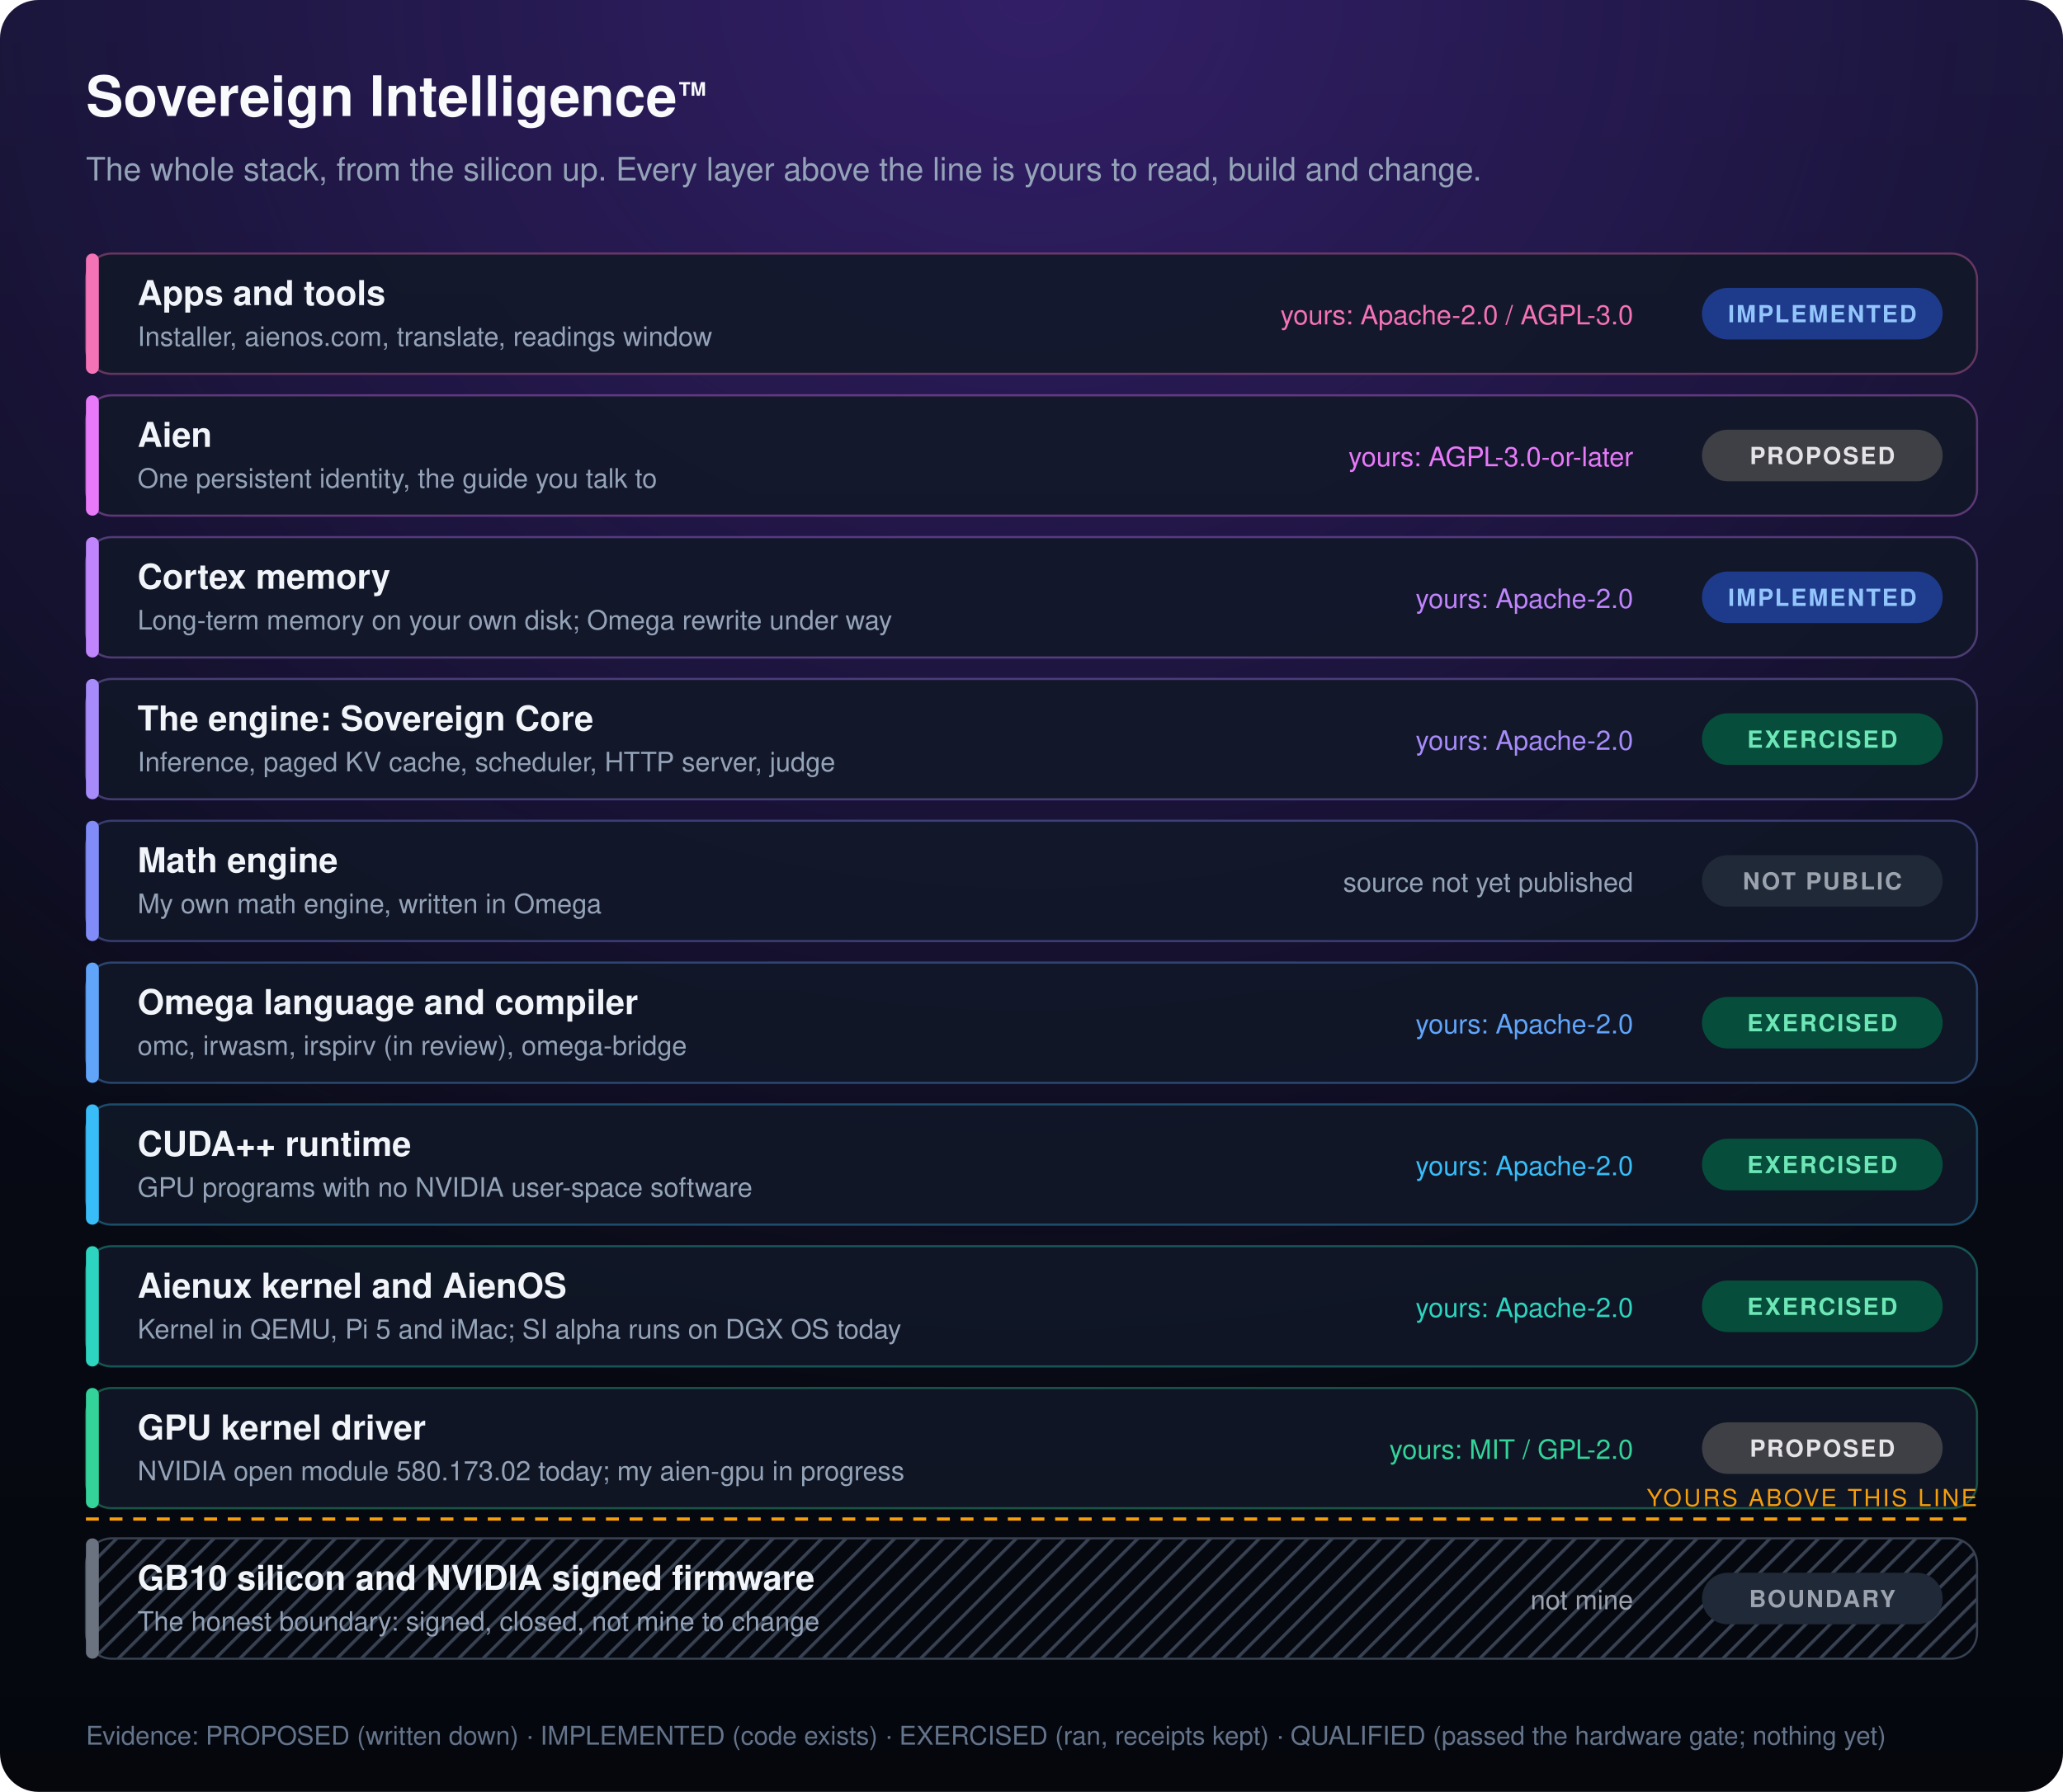
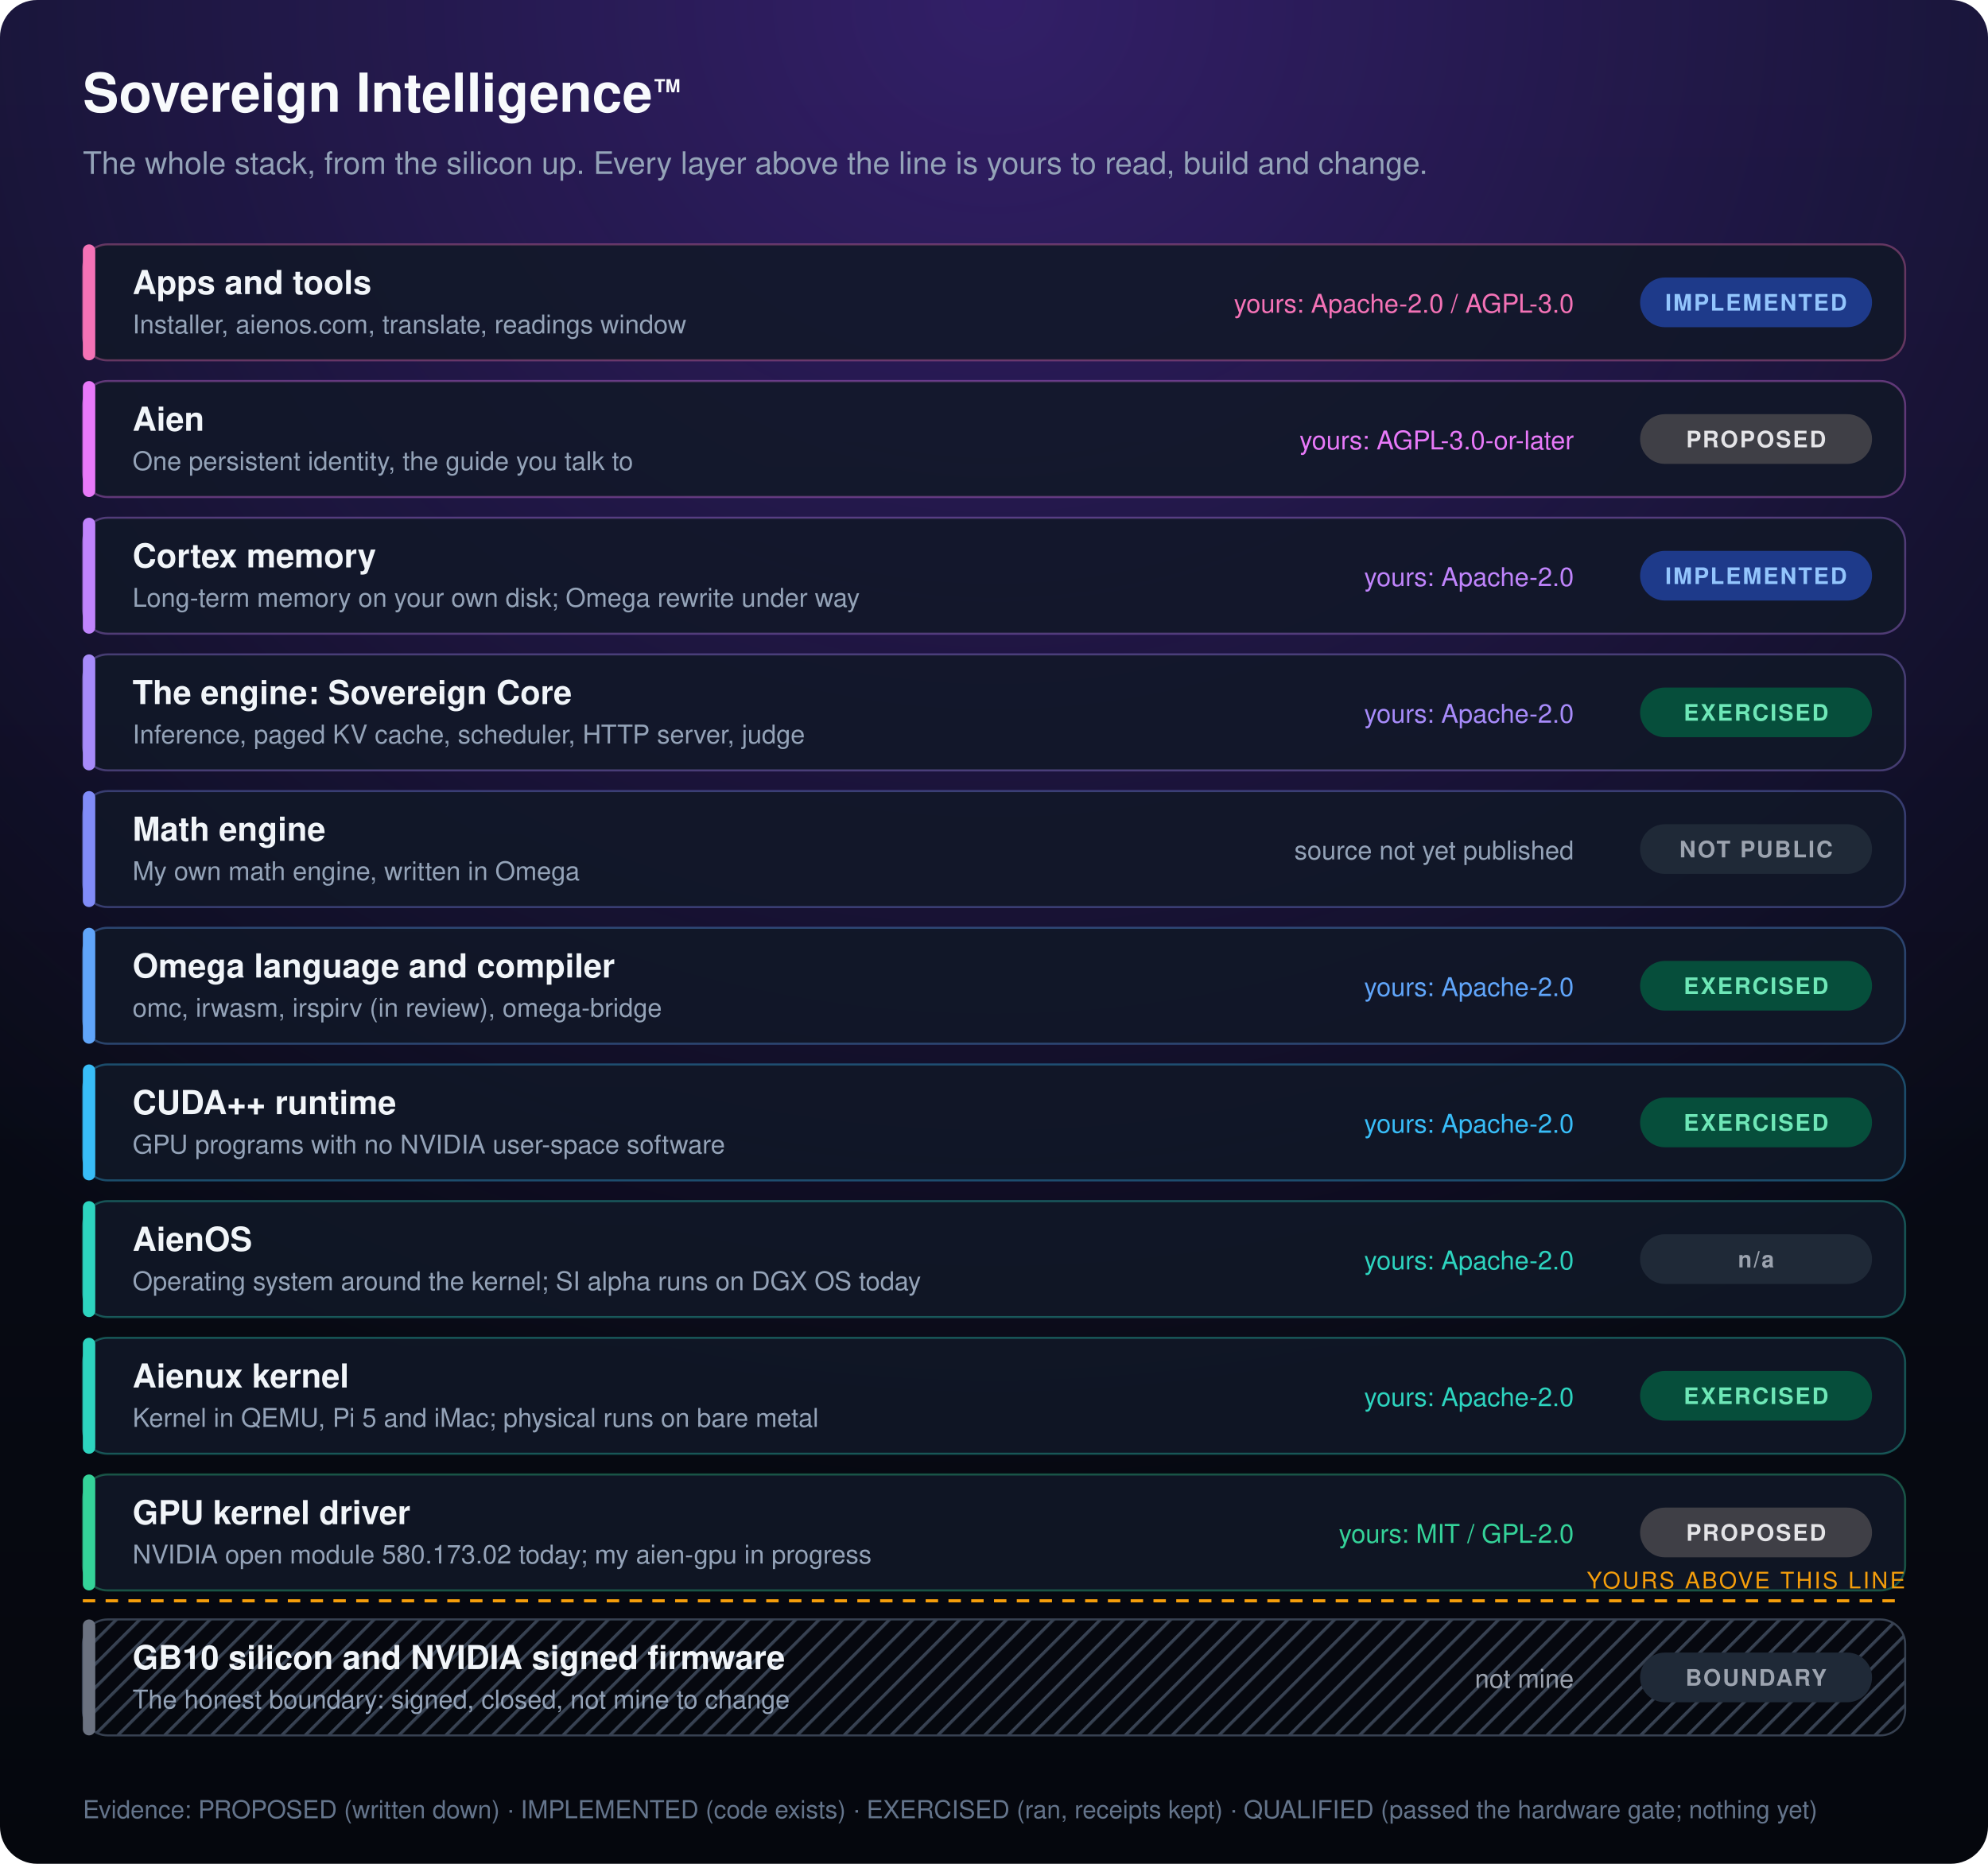
- <svg xmlns="http://www.w3.org/2000/svg" width="960" height="834" viewBox="0 0 960 834" role="img" aria-labelledby="t d">
+ <svg xmlns="http://www.w3.org/2000/svg" width="960" height="900" viewBox="0 0 960 900" role="img" aria-labelledby="t d">
  <defs>
    <linearGradient id="bg" x1="0" y1="0" x2="0" y2="1">
      <stop offset="0" stop-color="#0b1020" />
      <stop offset="1" stop-color="#05070d" />
    </linearGradient>
    <radialGradient id="glow" cx="0.5" cy="0" r="0.8">
      <stop offset="0" stop-color="#7c3aed" stop-opacity="0.35" />
      <stop offset="1" stop-color="#7c3aed" stop-opacity="0" />
    </radialGradient>
    <pattern id="hatch" width="8" height="8" patternUnits="userSpaceOnUse" patternTransform="rotate(45)">
      <line x1="0" y1="0" x2="0" y2="8" stroke="#374151" stroke-width="3" />
    </pattern>
  </defs>
-   <rect width="960" height="834" rx="18" fill="url(#bg)" />
-   <rect width="960" height="834" rx="18" fill="url(#glow)" />
+   <rect width="960" height="900" rx="18" fill="url(#bg)" />
+   <rect width="960" height="900" rx="18" fill="url(#glow)" />
  <text x="40" y="54" font-family="-apple-system,BlinkMacSystemFont,'Segoe UI',Helvetica,Arial,sans-serif" font-size="26" font-weight="700" fill="#f8fafc">Sovereign Intelligence<tspan font-size="14" baseline-shift="super">™</tspan>
  </text>
  <text x="40" y="84" font-family="-apple-system,BlinkMacSystemFont,'Segoe UI',Helvetica,Arial,sans-serif" font-size="15" fill="#94a3b8">The whole stack, from the silicon up. Every layer above the line is yours to read, build and change.</text>
  <rect x="40" y="118" width="880" height="56" rx="12" fill="#111827" fill-opacity="0.85" stroke="#f472b6" stroke-opacity="0.35" />
  <rect x="40" y="118" width="6" height="56" rx="3" fill="#f472b6" />
  <text x="64" y="142" font-family="-apple-system,BlinkMacSystemFont,'Segoe UI',Helvetica,Arial,sans-serif" font-size="16" font-weight="600" fill="#f1f5f9">Apps and tools</text>
  <text x="64" y="161" font-family="-apple-system,BlinkMacSystemFont,'Segoe UI',Helvetica,Arial,sans-serif" font-size="12.5" fill="#94a3b8">Installer, aienos.com, translate, readings window</text>
  <text x="760" y="151" text-anchor="end" font-family="-apple-system,BlinkMacSystemFont,'Segoe UI',Helvetica,Arial,sans-serif" font-size="12.5" fill="#f472b6">yours: Apache-2.0 / AGPL-3.0</text>
  <rect x="792" y="134" width="112" height="24" rx="12" fill="#1e3a8a" />
  <text x="848.0" y="150" text-anchor="middle" font-family="-apple-system,BlinkMacSystemFont,'Segoe UI',Helvetica,Arial,sans-serif" font-size="11" font-weight="700" letter-spacing="0.8" fill="#93c5fd">IMPLEMENTED</text>
  <rect x="40" y="184" width="880" height="56" rx="12" fill="#111827" fill-opacity="0.85" stroke="#e879f9" stroke-opacity="0.35" />
  <rect x="40" y="184" width="6" height="56" rx="3" fill="#e879f9" />
  <text x="64" y="208" font-family="-apple-system,BlinkMacSystemFont,'Segoe UI',Helvetica,Arial,sans-serif" font-size="16" font-weight="600" fill="#f1f5f9">Aien</text>
  <text x="64" y="227" font-family="-apple-system,BlinkMacSystemFont,'Segoe UI',Helvetica,Arial,sans-serif" font-size="12.5" fill="#94a3b8">One persistent identity, the guide you talk to</text>
  <text x="760" y="217" text-anchor="end" font-family="-apple-system,BlinkMacSystemFont,'Segoe UI',Helvetica,Arial,sans-serif" font-size="12.5" fill="#e879f9">yours: AGPL-3.0-or-later</text>
  <rect x="792" y="200" width="112" height="24" rx="12" fill="#3f3f46" />
  <text x="848.0" y="216" text-anchor="middle" font-family="-apple-system,BlinkMacSystemFont,'Segoe UI',Helvetica,Arial,sans-serif" font-size="11" font-weight="700" letter-spacing="0.8" fill="#e4e4e7">PROPOSED</text>
  <rect x="40" y="250" width="880" height="56" rx="12" fill="#111827" fill-opacity="0.85" stroke="#c084fc" stroke-opacity="0.35" />
  <rect x="40" y="250" width="6" height="56" rx="3" fill="#c084fc" />
  <text x="64" y="274" font-family="-apple-system,BlinkMacSystemFont,'Segoe UI',Helvetica,Arial,sans-serif" font-size="16" font-weight="600" fill="#f1f5f9">Cortex memory</text>
  <text x="64" y="293" font-family="-apple-system,BlinkMacSystemFont,'Segoe UI',Helvetica,Arial,sans-serif" font-size="12.5" fill="#94a3b8">Long-term memory on your own disk; Omega rewrite under way</text>
  <text x="760" y="283" text-anchor="end" font-family="-apple-system,BlinkMacSystemFont,'Segoe UI',Helvetica,Arial,sans-serif" font-size="12.5" fill="#c084fc">yours: Apache-2.0</text>
  <rect x="792" y="266" width="112" height="24" rx="12" fill="#1e3a8a" />
  <text x="848.0" y="282" text-anchor="middle" font-family="-apple-system,BlinkMacSystemFont,'Segoe UI',Helvetica,Arial,sans-serif" font-size="11" font-weight="700" letter-spacing="0.8" fill="#93c5fd">IMPLEMENTED</text>
  <rect x="40" y="316" width="880" height="56" rx="12" fill="#111827" fill-opacity="0.85" stroke="#a78bfa" stroke-opacity="0.35" />
  <rect x="40" y="316" width="6" height="56" rx="3" fill="#a78bfa" />
  <text x="64" y="340" font-family="-apple-system,BlinkMacSystemFont,'Segoe UI',Helvetica,Arial,sans-serif" font-size="16" font-weight="600" fill="#f1f5f9">The engine: Sovereign Core</text>
  <text x="64" y="359" font-family="-apple-system,BlinkMacSystemFont,'Segoe UI',Helvetica,Arial,sans-serif" font-size="12.5" fill="#94a3b8">Inference, paged KV cache, scheduler, HTTP server, judge</text>
  <text x="760" y="349" text-anchor="end" font-family="-apple-system,BlinkMacSystemFont,'Segoe UI',Helvetica,Arial,sans-serif" font-size="12.5" fill="#a78bfa">yours: Apache-2.0</text>
  <rect x="792" y="332" width="112" height="24" rx="12" fill="#064e3b" />
  <text x="848.0" y="348" text-anchor="middle" font-family="-apple-system,BlinkMacSystemFont,'Segoe UI',Helvetica,Arial,sans-serif" font-size="11" font-weight="700" letter-spacing="0.8" fill="#6ee7b7">EXERCISED</text>
  <rect x="40" y="382" width="880" height="56" rx="12" fill="#111827" fill-opacity="0.85" stroke="#818cf8" stroke-opacity="0.35" />
  <rect x="40" y="382" width="6" height="56" rx="3" fill="#818cf8" />
  <text x="64" y="406" font-family="-apple-system,BlinkMacSystemFont,'Segoe UI',Helvetica,Arial,sans-serif" font-size="16" font-weight="600" fill="#f1f5f9">Math engine</text>
  <text x="64" y="425" font-family="-apple-system,BlinkMacSystemFont,'Segoe UI',Helvetica,Arial,sans-serif" font-size="12.5" fill="#94a3b8">My own math engine, written in Omega</text>
  <text x="760" y="415" text-anchor="end" font-family="-apple-system,BlinkMacSystemFont,'Segoe UI',Helvetica,Arial,sans-serif" font-size="12.5" fill="#94a3b8">source not yet published</text>
  <rect x="792" y="398" width="112" height="24" rx="12" fill="#1f2937" />
  <text x="848.0" y="414" text-anchor="middle" font-family="-apple-system,BlinkMacSystemFont,'Segoe UI',Helvetica,Arial,sans-serif" font-size="11" font-weight="700" letter-spacing="0.8" fill="#9ca3af">NOT PUBLIC</text>
  <rect x="40" y="448" width="880" height="56" rx="12" fill="#111827" fill-opacity="0.85" stroke="#60a5fa" stroke-opacity="0.35" />
  <rect x="40" y="448" width="6" height="56" rx="3" fill="#60a5fa" />
  <text x="64" y="472" font-family="-apple-system,BlinkMacSystemFont,'Segoe UI',Helvetica,Arial,sans-serif" font-size="16" font-weight="600" fill="#f1f5f9">Omega language and compiler</text>
  <text x="64" y="491" font-family="-apple-system,BlinkMacSystemFont,'Segoe UI',Helvetica,Arial,sans-serif" font-size="12.5" fill="#94a3b8">omc, irwasm, irspirv (in review), omega-bridge</text>
  <text x="760" y="481" text-anchor="end" font-family="-apple-system,BlinkMacSystemFont,'Segoe UI',Helvetica,Arial,sans-serif" font-size="12.5" fill="#60a5fa">yours: Apache-2.0</text>
  <rect x="792" y="464" width="112" height="24" rx="12" fill="#064e3b" />
  <text x="848.0" y="480" text-anchor="middle" font-family="-apple-system,BlinkMacSystemFont,'Segoe UI',Helvetica,Arial,sans-serif" font-size="11" font-weight="700" letter-spacing="0.8" fill="#6ee7b7">EXERCISED</text>
  <rect x="40" y="514" width="880" height="56" rx="12" fill="#111827" fill-opacity="0.85" stroke="#38bdf8" stroke-opacity="0.35" />
  <rect x="40" y="514" width="6" height="56" rx="3" fill="#38bdf8" />
  <text x="64" y="538" font-family="-apple-system,BlinkMacSystemFont,'Segoe UI',Helvetica,Arial,sans-serif" font-size="16" font-weight="600" fill="#f1f5f9">CUDA++ runtime</text>
  <text x="64" y="557" font-family="-apple-system,BlinkMacSystemFont,'Segoe UI',Helvetica,Arial,sans-serif" font-size="12.5" fill="#94a3b8">GPU programs with no NVIDIA user-space software</text>
  <text x="760" y="547" text-anchor="end" font-family="-apple-system,BlinkMacSystemFont,'Segoe UI',Helvetica,Arial,sans-serif" font-size="12.5" fill="#38bdf8">yours: Apache-2.0</text>
  <rect x="792" y="530" width="112" height="24" rx="12" fill="#064e3b" />
  <text x="848.0" y="546" text-anchor="middle" font-family="-apple-system,BlinkMacSystemFont,'Segoe UI',Helvetica,Arial,sans-serif" font-size="11" font-weight="700" letter-spacing="0.8" fill="#6ee7b7">EXERCISED</text>
  <rect x="40" y="580" width="880" height="56" rx="12" fill="#111827" fill-opacity="0.85" stroke="#2dd4bf" stroke-opacity="0.35" />
  <rect x="40" y="580" width="6" height="56" rx="3" fill="#2dd4bf" />
-   <text x="64" y="604" font-family="-apple-system,BlinkMacSystemFont,'Segoe UI',Helvetica,Arial,sans-serif" font-size="16" font-weight="600" fill="#f1f5f9">Aienux kernel and AienOS</text>
-   <text x="64" y="623" font-family="-apple-system,BlinkMacSystemFont,'Segoe UI',Helvetica,Arial,sans-serif" font-size="12.5" fill="#94a3b8">Kernel in QEMU, Pi 5 and iMac; SI alpha runs on DGX OS today</text>
+   <text x="64" y="604" font-family="-apple-system,BlinkMacSystemFont,'Segoe UI',Helvetica,Arial,sans-serif" font-size="16" font-weight="600" fill="#f1f5f9">AienOS</text>
+   <text x="64" y="623" font-family="-apple-system,BlinkMacSystemFont,'Segoe UI',Helvetica,Arial,sans-serif" font-size="12.5" fill="#94a3b8">Operating system around the kernel; SI alpha runs on DGX OS today</text>
  <text x="760" y="613" text-anchor="end" font-family="-apple-system,BlinkMacSystemFont,'Segoe UI',Helvetica,Arial,sans-serif" font-size="12.5" fill="#2dd4bf">yours: Apache-2.0</text>
-   <rect x="792" y="596" width="112" height="24" rx="12" fill="#064e3b" />
-   <text x="848.0" y="612" text-anchor="middle" font-family="-apple-system,BlinkMacSystemFont,'Segoe UI',Helvetica,Arial,sans-serif" font-size="11" font-weight="700" letter-spacing="0.8" fill="#6ee7b7">EXERCISED</text>
-   <rect x="40" y="646" width="880" height="56" rx="12" fill="#111827" fill-opacity="0.85" stroke="#34d399" stroke-opacity="0.35" />
-   <rect x="40" y="646" width="6" height="56" rx="3" fill="#34d399" />
-   <text x="64" y="670" font-family="-apple-system,BlinkMacSystemFont,'Segoe UI',Helvetica,Arial,sans-serif" font-size="16" font-weight="600" fill="#f1f5f9">GPU kernel driver</text>
-   <text x="64" y="689" font-family="-apple-system,BlinkMacSystemFont,'Segoe UI',Helvetica,Arial,sans-serif" font-size="12.5" fill="#94a3b8">NVIDIA open module 580.173.02 today; my aien-gpu in progress</text>
-   <text x="760" y="679" text-anchor="end" font-family="-apple-system,BlinkMacSystemFont,'Segoe UI',Helvetica,Arial,sans-serif" font-size="12.5" fill="#34d399">yours: MIT / GPL-2.0</text>
-   <rect x="792" y="662" width="112" height="24" rx="12" fill="#3f3f46" />
-   <text x="848.0" y="678" text-anchor="middle" font-family="-apple-system,BlinkMacSystemFont,'Segoe UI',Helvetica,Arial,sans-serif" font-size="11" font-weight="700" letter-spacing="0.8" fill="#e4e4e7">PROPOSED</text>
-   <line x1="40" y1="707.0" x2="920" y2="707.0" stroke="#f59e0b" stroke-width="1.5" stroke-dasharray="6 5" />
-   <text x="920" y="701.0" text-anchor="end" font-family="-apple-system,BlinkMacSystemFont,'Segoe UI',Helvetica,Arial,sans-serif" font-size="11" fill="#f59e0b" letter-spacing="1">YOURS ABOVE THIS LINE</text>
-   <rect x="40" y="716" width="880" height="56" rx="12" fill="url(#hatch)" stroke="#374151" />
-   <rect x="40" y="716" width="6" height="56" rx="3" fill="#6b7280" />
-   <text x="64" y="740" font-family="-apple-system,BlinkMacSystemFont,'Segoe UI',Helvetica,Arial,sans-serif" font-size="16" font-weight="600" fill="#f1f5f9">GB10 silicon and NVIDIA signed firmware</text>
-   <text x="64" y="759" font-family="-apple-system,BlinkMacSystemFont,'Segoe UI',Helvetica,Arial,sans-serif" font-size="12.5" fill="#94a3b8">The honest boundary: signed, closed, not mine to change</text>
-   <text x="760" y="749" text-anchor="end" font-family="-apple-system,BlinkMacSystemFont,'Segoe UI',Helvetica,Arial,sans-serif" font-size="12.5" fill="#9ca3af">not mine</text>
-   <rect x="792" y="732" width="112" height="24" rx="12" fill="#1f2937" />
-   <text x="848.0" y="748" text-anchor="middle" font-family="-apple-system,BlinkMacSystemFont,'Segoe UI',Helvetica,Arial,sans-serif" font-size="11" font-weight="700" letter-spacing="0.8" fill="#9ca3af">BOUNDARY</text>
-   <text x="40" y="812" font-family="-apple-system,BlinkMacSystemFont,'Segoe UI',Helvetica,Arial,sans-serif" font-size="12" fill="#64748b">Evidence: PROPOSED (written down) · IMPLEMENTED (code exists) · EXERCISED (ran, receipts kept) · QUALIFIED (passed the hardware gate; nothing yet)</text>
+   <rect x="792" y="596" width="112" height="24" rx="12" fill="#1f2937" />
+   <text x="848.0" y="612" text-anchor="middle" font-family="-apple-system,BlinkMacSystemFont,'Segoe UI',Helvetica,Arial,sans-serif" font-size="11" font-weight="700" letter-spacing="0.8" fill="#9ca3af">n/a</text>
+   <rect x="40" y="646" width="880" height="56" rx="12" fill="#111827" fill-opacity="0.85" stroke="#2dd4bf" stroke-opacity="0.35" />
+   <rect x="40" y="646" width="6" height="56" rx="3" fill="#2dd4bf" />
+   <text x="64" y="670" font-family="-apple-system,BlinkMacSystemFont,'Segoe UI',Helvetica,Arial,sans-serif" font-size="16" font-weight="600" fill="#f1f5f9">Aienux kernel</text>
+   <text x="64" y="689" font-family="-apple-system,BlinkMacSystemFont,'Segoe UI',Helvetica,Arial,sans-serif" font-size="12.5" fill="#94a3b8">Kernel in QEMU, Pi 5 and iMac; physical runs on bare metal</text>
+   <text x="760" y="679" text-anchor="end" font-family="-apple-system,BlinkMacSystemFont,'Segoe UI',Helvetica,Arial,sans-serif" font-size="12.5" fill="#2dd4bf">yours: Apache-2.0</text>
+   <rect x="792" y="662" width="112" height="24" rx="12" fill="#064e3b" />
+   <text x="848.0" y="678" text-anchor="middle" font-family="-apple-system,BlinkMacSystemFont,'Segoe UI',Helvetica,Arial,sans-serif" font-size="11" font-weight="700" letter-spacing="0.8" fill="#6ee7b7">EXERCISED</text>
+   <rect x="40" y="712" width="880" height="56" rx="12" fill="#111827" fill-opacity="0.85" stroke="#34d399" stroke-opacity="0.35" />
+   <rect x="40" y="712" width="6" height="56" rx="3" fill="#34d399" />
+   <text x="64" y="736" font-family="-apple-system,BlinkMacSystemFont,'Segoe UI',Helvetica,Arial,sans-serif" font-size="16" font-weight="600" fill="#f1f5f9">GPU kernel driver</text>
+   <text x="64" y="755" font-family="-apple-system,BlinkMacSystemFont,'Segoe UI',Helvetica,Arial,sans-serif" font-size="12.5" fill="#94a3b8">NVIDIA open module 580.173.02 today; my aien-gpu in progress</text>
+   <text x="760" y="745" text-anchor="end" font-family="-apple-system,BlinkMacSystemFont,'Segoe UI',Helvetica,Arial,sans-serif" font-size="12.5" fill="#34d399">yours: MIT / GPL-2.0</text>
+   <rect x="792" y="728" width="112" height="24" rx="12" fill="#3f3f46" />
+   <text x="848.0" y="744" text-anchor="middle" font-family="-apple-system,BlinkMacSystemFont,'Segoe UI',Helvetica,Arial,sans-serif" font-size="11" font-weight="700" letter-spacing="0.8" fill="#e4e4e7">PROPOSED</text>
+   <line x1="40" y1="773.0" x2="920" y2="773.0" stroke="#f59e0b" stroke-width="1.5" stroke-dasharray="6 5" />
+   <text x="920" y="767.0" text-anchor="end" font-family="-apple-system,BlinkMacSystemFont,'Segoe UI',Helvetica,Arial,sans-serif" font-size="11" fill="#f59e0b" letter-spacing="1">YOURS ABOVE THIS LINE</text>
+   <rect x="40" y="782" width="880" height="56" rx="12" fill="url(#hatch)" stroke="#374151" />
+   <rect x="40" y="782" width="6" height="56" rx="3" fill="#6b7280" />
+   <text x="64" y="806" font-family="-apple-system,BlinkMacSystemFont,'Segoe UI',Helvetica,Arial,sans-serif" font-size="16" font-weight="600" fill="#f1f5f9">GB10 silicon and NVIDIA signed firmware</text>
+   <text x="64" y="825" font-family="-apple-system,BlinkMacSystemFont,'Segoe UI',Helvetica,Arial,sans-serif" font-size="12.5" fill="#94a3b8">The honest boundary: signed, closed, not mine to change</text>
+   <text x="760" y="815" text-anchor="end" font-family="-apple-system,BlinkMacSystemFont,'Segoe UI',Helvetica,Arial,sans-serif" font-size="12.5" fill="#9ca3af">not mine</text>
+   <rect x="792" y="798" width="112" height="24" rx="12" fill="#1f2937" />
+   <text x="848.0" y="814" text-anchor="middle" font-family="-apple-system,BlinkMacSystemFont,'Segoe UI',Helvetica,Arial,sans-serif" font-size="11" font-weight="700" letter-spacing="0.8" fill="#9ca3af">BOUNDARY</text>
+   <text x="40" y="878" font-family="-apple-system,BlinkMacSystemFont,'Segoe UI',Helvetica,Arial,sans-serif" font-size="12" fill="#64748b">Evidence: PROPOSED (written down) · IMPLEMENTED (code exists) · EXERCISED (ran, receipts kept) · QUALIFIED (passed the hardware gate; nothing yet)</text>
</svg>
